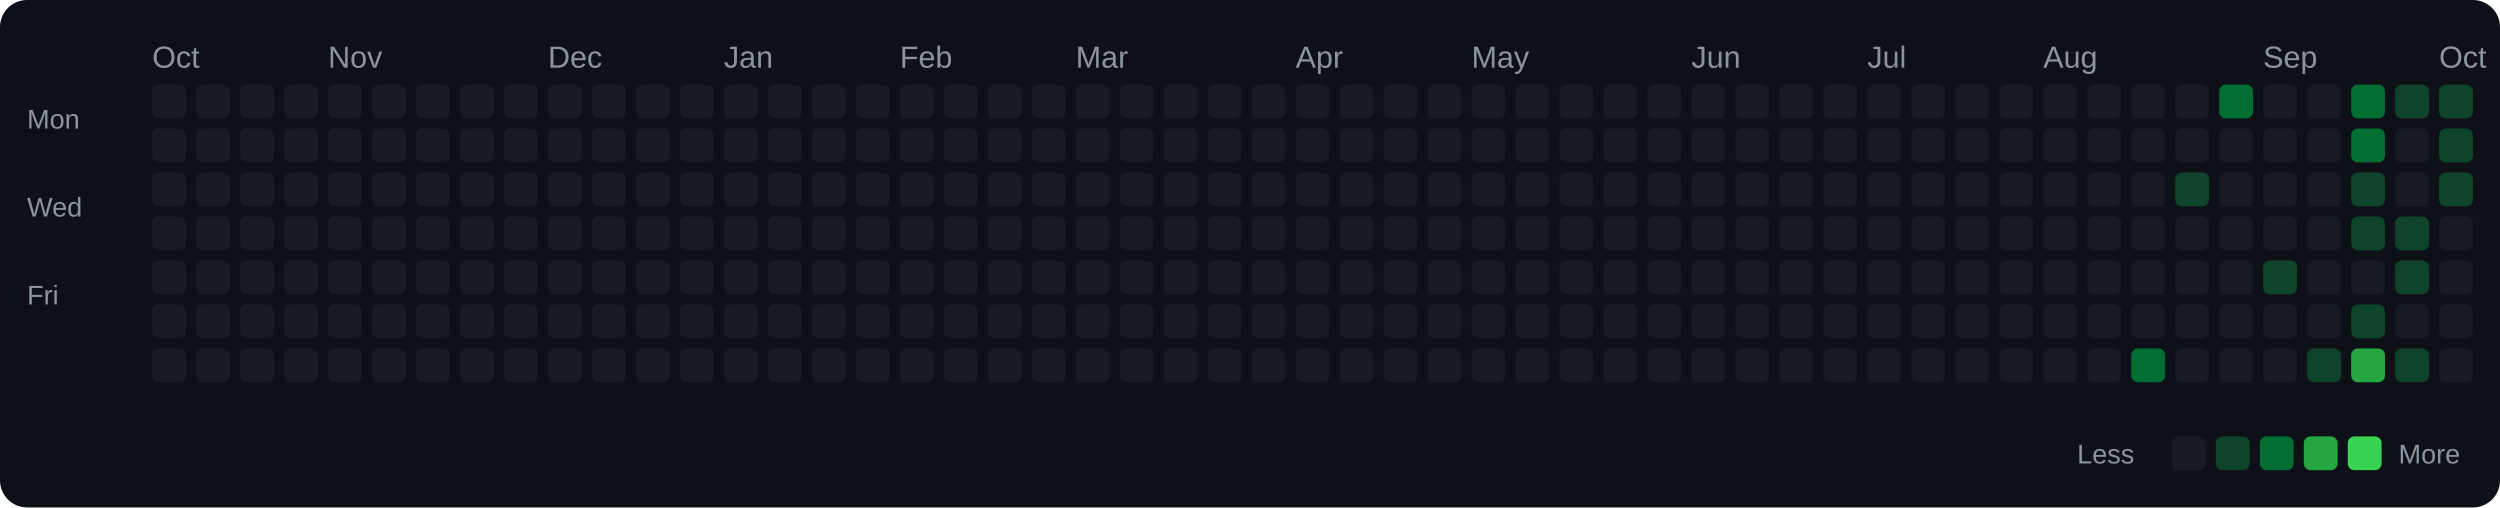
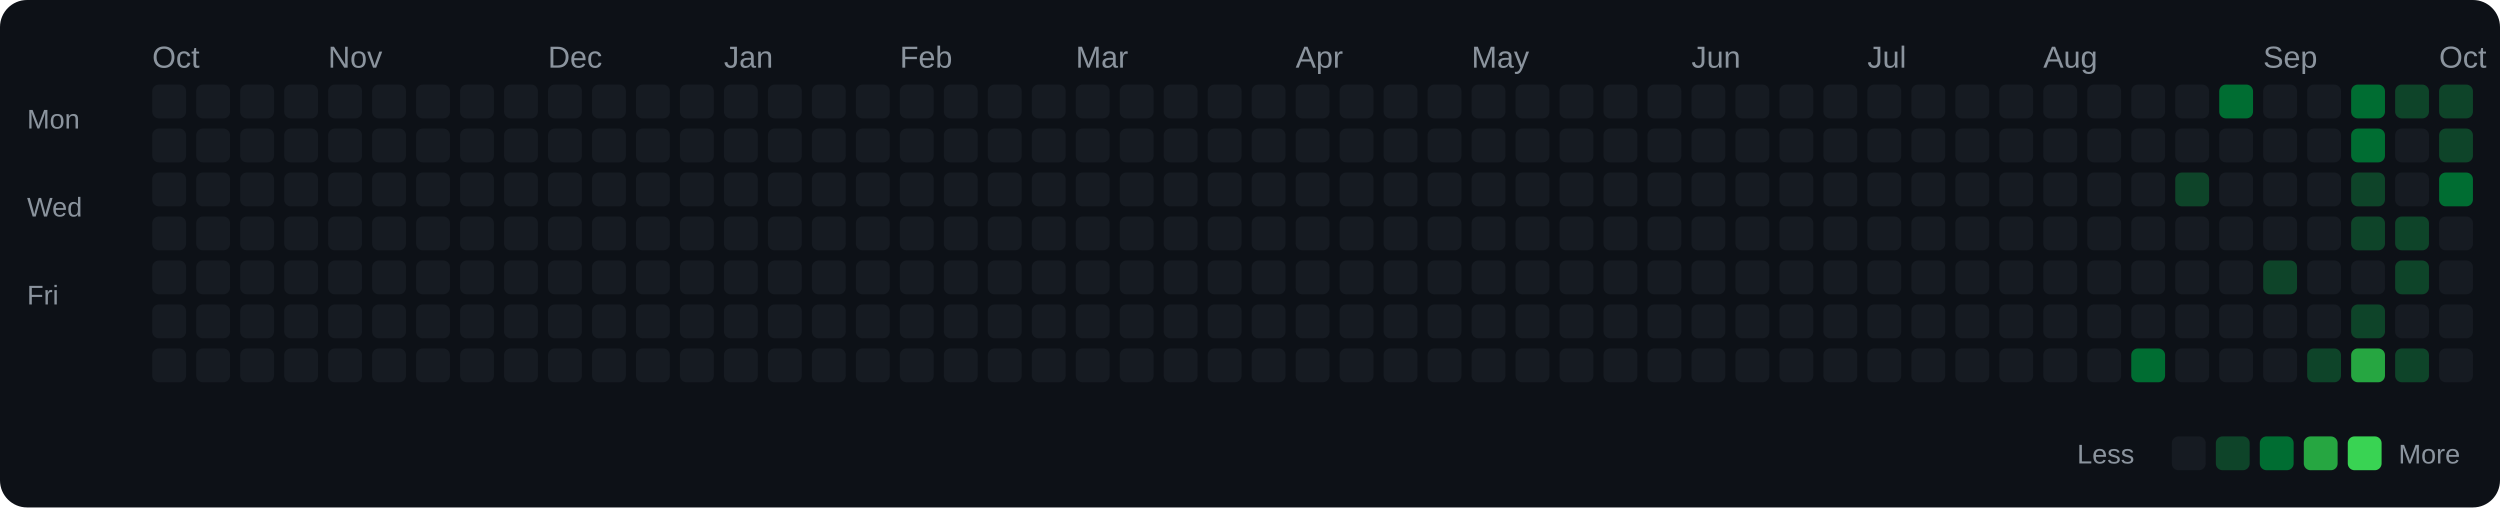
<svg xmlns="http://www.w3.org/2000/svg" width="739" height="150" viewBox="0 0 739 150" role="img" aria-labelledby="title description">
  <rect width="100%" height="100%" fill="#0d1117" rx="8" />
  <text x="45" y="20" fill="#8b949e" font-family="Arial, sans-serif" font-size="9"> Oct </text>
  <text x="97" y="20" fill="#8b949e" font-family="Arial, sans-serif" font-size="9"> Nov </text>
  <text x="162" y="20" fill="#8b949e" font-family="Arial, sans-serif" font-size="9"> Dec </text>
  <text x="214" y="20" fill="#8b949e" font-family="Arial, sans-serif" font-size="9"> Jan </text>
  <text x="266" y="20" fill="#8b949e" font-family="Arial, sans-serif" font-size="9"> Feb </text>
  <text x="318" y="20" fill="#8b949e" font-family="Arial, sans-serif" font-size="9"> Mar </text>
  <text x="383" y="20" fill="#8b949e" font-family="Arial, sans-serif" font-size="9"> Apr </text>
  <text x="435" y="20" fill="#8b949e" font-family="Arial, sans-serif" font-size="9"> May </text>
  <text x="500" y="20" fill="#8b949e" font-family="Arial, sans-serif" font-size="9"> Jun </text>
  <text x="552" y="20" fill="#8b949e" font-family="Arial, sans-serif" font-size="9"> Jul </text>
  <text x="604" y="20" fill="#8b949e" font-family="Arial, sans-serif" font-size="9"> Aug </text>
  <text x="669" y="20" fill="#8b949e" font-family="Arial, sans-serif" font-size="9"> Sep </text>
  <text x="721" y="20" fill="#8b949e" font-family="Arial, sans-serif" font-size="9"> Oct </text>
  <rect x="45" y="25" width="10" height="10" rx="2" fill="#161b22"> </rect>
  <rect x="45" y="38" width="10" height="10" rx="2" fill="#161b22"> </rect>
  <rect x="45" y="51" width="10" height="10" rx="2" fill="#161b22"> </rect>
  <rect x="45" y="64" width="10" height="10" rx="2" fill="#161b22"> </rect>
  <rect x="45" y="77" width="10" height="10" rx="2" fill="#161b22"> </rect>
  <rect x="45" y="90" width="10" height="10" rx="2" fill="#161b22"> </rect>
  <rect x="45" y="103" width="10" height="10" rx="2" fill="#161b22"> </rect>
  <rect x="58" y="25" width="10" height="10" rx="2" fill="#161b22"> </rect>
  <rect x="58" y="38" width="10" height="10" rx="2" fill="#161b22"> </rect>
  <rect x="58" y="51" width="10" height="10" rx="2" fill="#161b22"> </rect>
  <rect x="58" y="64" width="10" height="10" rx="2" fill="#161b22"> </rect>
  <rect x="58" y="77" width="10" height="10" rx="2" fill="#161b22"> </rect>
  <rect x="58" y="90" width="10" height="10" rx="2" fill="#161b22"> </rect>
  <rect x="58" y="103" width="10" height="10" rx="2" fill="#161b22"> </rect>
  <rect x="71" y="25" width="10" height="10" rx="2" fill="#161b22"> </rect>
  <rect x="71" y="38" width="10" height="10" rx="2" fill="#161b22"> </rect>
  <rect x="71" y="51" width="10" height="10" rx="2" fill="#161b22"> </rect>
  <rect x="71" y="64" width="10" height="10" rx="2" fill="#161b22"> </rect>
  <rect x="71" y="77" width="10" height="10" rx="2" fill="#161b22"> </rect>
  <rect x="71" y="90" width="10" height="10" rx="2" fill="#161b22"> </rect>
  <rect x="71" y="103" width="10" height="10" rx="2" fill="#161b22"> </rect>
  <rect x="84" y="25" width="10" height="10" rx="2" fill="#161b22"> </rect>
  <rect x="84" y="38" width="10" height="10" rx="2" fill="#161b22"> </rect>
  <rect x="84" y="51" width="10" height="10" rx="2" fill="#161b22"> </rect>
  <rect x="84" y="64" width="10" height="10" rx="2" fill="#161b22"> </rect>
  <rect x="84" y="77" width="10" height="10" rx="2" fill="#161b22"> </rect>
  <rect x="84" y="90" width="10" height="10" rx="2" fill="#161b22"> </rect>
  <rect x="84" y="103" width="10" height="10" rx="2" fill="#161b22"> </rect>
  <rect x="97" y="25" width="10" height="10" rx="2" fill="#161b22"> </rect>
  <rect x="97" y="38" width="10" height="10" rx="2" fill="#161b22"> </rect>
  <rect x="97" y="51" width="10" height="10" rx="2" fill="#161b22"> </rect>
  <rect x="97" y="64" width="10" height="10" rx="2" fill="#161b22"> </rect>
  <rect x="97" y="77" width="10" height="10" rx="2" fill="#161b22"> </rect>
  <rect x="97" y="90" width="10" height="10" rx="2" fill="#161b22"> </rect>
  <rect x="97" y="103" width="10" height="10" rx="2" fill="#161b22"> </rect>
  <rect x="110" y="25" width="10" height="10" rx="2" fill="#161b22"> </rect>
  <rect x="110" y="38" width="10" height="10" rx="2" fill="#161b22"> </rect>
  <rect x="110" y="51" width="10" height="10" rx="2" fill="#161b22"> </rect>
  <rect x="110" y="64" width="10" height="10" rx="2" fill="#161b22"> </rect>
  <rect x="110" y="77" width="10" height="10" rx="2" fill="#161b22"> </rect>
  <rect x="110" y="90" width="10" height="10" rx="2" fill="#161b22"> </rect>
  <rect x="110" y="103" width="10" height="10" rx="2" fill="#161b22"> </rect>
  <rect x="123" y="25" width="10" height="10" rx="2" fill="#161b22"> </rect>
  <rect x="123" y="38" width="10" height="10" rx="2" fill="#161b22"> </rect>
  <rect x="123" y="51" width="10" height="10" rx="2" fill="#161b22"> </rect>
  <rect x="123" y="64" width="10" height="10" rx="2" fill="#161b22"> </rect>
  <rect x="123" y="77" width="10" height="10" rx="2" fill="#161b22"> </rect>
  <rect x="123" y="90" width="10" height="10" rx="2" fill="#161b22"> </rect>
  <rect x="123" y="103" width="10" height="10" rx="2" fill="#161b22"> </rect>
  <rect x="136" y="25" width="10" height="10" rx="2" fill="#161b22"> </rect>
  <rect x="136" y="38" width="10" height="10" rx="2" fill="#161b22"> </rect>
  <rect x="136" y="51" width="10" height="10" rx="2" fill="#161b22"> </rect>
  <rect x="136" y="64" width="10" height="10" rx="2" fill="#161b22"> </rect>
  <rect x="136" y="77" width="10" height="10" rx="2" fill="#161b22"> </rect>
  <rect x="136" y="90" width="10" height="10" rx="2" fill="#161b22"> </rect>
  <rect x="136" y="103" width="10" height="10" rx="2" fill="#161b22"> </rect>
  <rect x="149" y="25" width="10" height="10" rx="2" fill="#161b22"> </rect>
  <rect x="149" y="38" width="10" height="10" rx="2" fill="#161b22"> </rect>
  <rect x="149" y="51" width="10" height="10" rx="2" fill="#161b22"> </rect>
  <rect x="149" y="64" width="10" height="10" rx="2" fill="#161b22"> </rect>
  <rect x="149" y="77" width="10" height="10" rx="2" fill="#161b22"> </rect>
  <rect x="149" y="90" width="10" height="10" rx="2" fill="#161b22"> </rect>
  <rect x="149" y="103" width="10" height="10" rx="2" fill="#161b22"> </rect>
  <rect x="162" y="25" width="10" height="10" rx="2" fill="#161b22"> </rect>
  <rect x="162" y="38" width="10" height="10" rx="2" fill="#161b22"> </rect>
  <rect x="162" y="51" width="10" height="10" rx="2" fill="#161b22"> </rect>
  <rect x="162" y="64" width="10" height="10" rx="2" fill="#161b22"> </rect>
  <rect x="162" y="77" width="10" height="10" rx="2" fill="#161b22"> </rect>
  <rect x="162" y="90" width="10" height="10" rx="2" fill="#161b22"> </rect>
  <rect x="162" y="103" width="10" height="10" rx="2" fill="#161b22"> </rect>
  <rect x="175" y="25" width="10" height="10" rx="2" fill="#161b22"> </rect>
  <rect x="175" y="38" width="10" height="10" rx="2" fill="#161b22"> </rect>
  <rect x="175" y="51" width="10" height="10" rx="2" fill="#161b22"> </rect>
  <rect x="175" y="64" width="10" height="10" rx="2" fill="#161b22"> </rect>
  <rect x="175" y="77" width="10" height="10" rx="2" fill="#161b22"> </rect>
  <rect x="175" y="90" width="10" height="10" rx="2" fill="#161b22"> </rect>
  <rect x="175" y="103" width="10" height="10" rx="2" fill="#161b22"> </rect>
  <rect x="188" y="25" width="10" height="10" rx="2" fill="#161b22"> </rect>
  <rect x="188" y="38" width="10" height="10" rx="2" fill="#161b22"> </rect>
  <rect x="188" y="51" width="10" height="10" rx="2" fill="#161b22"> </rect>
  <rect x="188" y="64" width="10" height="10" rx="2" fill="#161b22"> </rect>
  <rect x="188" y="77" width="10" height="10" rx="2" fill="#161b22"> </rect>
  <rect x="188" y="90" width="10" height="10" rx="2" fill="#161b22"> </rect>
  <rect x="188" y="103" width="10" height="10" rx="2" fill="#161b22"> </rect>
  <rect x="201" y="25" width="10" height="10" rx="2" fill="#161b22"> </rect>
  <rect x="201" y="38" width="10" height="10" rx="2" fill="#161b22"> </rect>
  <rect x="201" y="51" width="10" height="10" rx="2" fill="#161b22"> </rect>
  <rect x="201" y="64" width="10" height="10" rx="2" fill="#161b22"> </rect>
  <rect x="201" y="77" width="10" height="10" rx="2" fill="#161b22"> </rect>
  <rect x="201" y="90" width="10" height="10" rx="2" fill="#161b22"> </rect>
  <rect x="201" y="103" width="10" height="10" rx="2" fill="#161b22"> </rect>
  <rect x="214" y="25" width="10" height="10" rx="2" fill="#161b22"> </rect>
  <rect x="214" y="38" width="10" height="10" rx="2" fill="#161b22"> </rect>
  <rect x="214" y="51" width="10" height="10" rx="2" fill="#161b22"> </rect>
  <rect x="214" y="64" width="10" height="10" rx="2" fill="#161b22"> </rect>
  <rect x="214" y="77" width="10" height="10" rx="2" fill="#161b22"> </rect>
  <rect x="214" y="90" width="10" height="10" rx="2" fill="#161b22"> </rect>
  <rect x="214" y="103" width="10" height="10" rx="2" fill="#161b22"> </rect>
  <rect x="227" y="25" width="10" height="10" rx="2" fill="#161b22"> </rect>
  <rect x="227" y="38" width="10" height="10" rx="2" fill="#161b22"> </rect>
  <rect x="227" y="51" width="10" height="10" rx="2" fill="#161b22"> </rect>
  <rect x="227" y="64" width="10" height="10" rx="2" fill="#161b22"> </rect>
  <rect x="227" y="77" width="10" height="10" rx="2" fill="#161b22"> </rect>
  <rect x="227" y="90" width="10" height="10" rx="2" fill="#161b22"> </rect>
  <rect x="227" y="103" width="10" height="10" rx="2" fill="#161b22"> </rect>
  <rect x="240" y="25" width="10" height="10" rx="2" fill="#161b22"> </rect>
  <rect x="240" y="38" width="10" height="10" rx="2" fill="#161b22"> </rect>
  <rect x="240" y="51" width="10" height="10" rx="2" fill="#161b22"> </rect>
  <rect x="240" y="64" width="10" height="10" rx="2" fill="#161b22"> </rect>
  <rect x="240" y="77" width="10" height="10" rx="2" fill="#161b22"> </rect>
  <rect x="240" y="90" width="10" height="10" rx="2" fill="#161b22"> </rect>
  <rect x="240" y="103" width="10" height="10" rx="2" fill="#161b22"> </rect>
  <rect x="253" y="25" width="10" height="10" rx="2" fill="#161b22"> </rect>
  <rect x="253" y="38" width="10" height="10" rx="2" fill="#161b22"> </rect>
  <rect x="253" y="51" width="10" height="10" rx="2" fill="#161b22"> </rect>
  <rect x="253" y="64" width="10" height="10" rx="2" fill="#161b22"> </rect>
  <rect x="253" y="77" width="10" height="10" rx="2" fill="#161b22"> </rect>
  <rect x="253" y="90" width="10" height="10" rx="2" fill="#161b22"> </rect>
  <rect x="253" y="103" width="10" height="10" rx="2" fill="#161b22"> </rect>
  <rect x="266" y="25" width="10" height="10" rx="2" fill="#161b22"> </rect>
  <rect x="266" y="38" width="10" height="10" rx="2" fill="#161b22"> </rect>
  <rect x="266" y="51" width="10" height="10" rx="2" fill="#161b22"> </rect>
  <rect x="266" y="64" width="10" height="10" rx="2" fill="#161b22"> </rect>
  <rect x="266" y="77" width="10" height="10" rx="2" fill="#161b22"> </rect>
  <rect x="266" y="90" width="10" height="10" rx="2" fill="#161b22"> </rect>
  <rect x="266" y="103" width="10" height="10" rx="2" fill="#161b22"> </rect>
  <rect x="279" y="25" width="10" height="10" rx="2" fill="#161b22"> </rect>
  <rect x="279" y="38" width="10" height="10" rx="2" fill="#161b22"> </rect>
  <rect x="279" y="51" width="10" height="10" rx="2" fill="#161b22"> </rect>
  <rect x="279" y="64" width="10" height="10" rx="2" fill="#161b22"> </rect>
  <rect x="279" y="77" width="10" height="10" rx="2" fill="#161b22"> </rect>
  <rect x="279" y="90" width="10" height="10" rx="2" fill="#161b22"> </rect>
  <rect x="279" y="103" width="10" height="10" rx="2" fill="#161b22"> </rect>
  <rect x="292" y="25" width="10" height="10" rx="2" fill="#161b22"> </rect>
  <rect x="292" y="38" width="10" height="10" rx="2" fill="#161b22"> </rect>
  <rect x="292" y="51" width="10" height="10" rx="2" fill="#161b22"> </rect>
  <rect x="292" y="64" width="10" height="10" rx="2" fill="#161b22"> </rect>
  <rect x="292" y="77" width="10" height="10" rx="2" fill="#161b22"> </rect>
  <rect x="292" y="90" width="10" height="10" rx="2" fill="#161b22"> </rect>
  <rect x="292" y="103" width="10" height="10" rx="2" fill="#161b22"> </rect>
  <rect x="305" y="25" width="10" height="10" rx="2" fill="#161b22"> </rect>
  <rect x="305" y="38" width="10" height="10" rx="2" fill="#161b22"> </rect>
  <rect x="305" y="51" width="10" height="10" rx="2" fill="#161b22"> </rect>
  <rect x="305" y="64" width="10" height="10" rx="2" fill="#161b22"> </rect>
  <rect x="305" y="77" width="10" height="10" rx="2" fill="#161b22"> </rect>
  <rect x="305" y="90" width="10" height="10" rx="2" fill="#161b22"> </rect>
  <rect x="305" y="103" width="10" height="10" rx="2" fill="#161b22"> </rect>
  <rect x="318" y="25" width="10" height="10" rx="2" fill="#161b22"> </rect>
  <rect x="318" y="38" width="10" height="10" rx="2" fill="#161b22"> </rect>
  <rect x="318" y="51" width="10" height="10" rx="2" fill="#161b22"> </rect>
  <rect x="318" y="64" width="10" height="10" rx="2" fill="#161b22"> </rect>
  <rect x="318" y="77" width="10" height="10" rx="2" fill="#161b22"> </rect>
  <rect x="318" y="90" width="10" height="10" rx="2" fill="#161b22"> </rect>
  <rect x="318" y="103" width="10" height="10" rx="2" fill="#161b22"> </rect>
  <rect x="331" y="25" width="10" height="10" rx="2" fill="#161b22"> </rect>
  <rect x="331" y="38" width="10" height="10" rx="2" fill="#161b22"> </rect>
  <rect x="331" y="51" width="10" height="10" rx="2" fill="#161b22"> </rect>
  <rect x="331" y="64" width="10" height="10" rx="2" fill="#161b22"> </rect>
  <rect x="331" y="77" width="10" height="10" rx="2" fill="#161b22"> </rect>
  <rect x="331" y="90" width="10" height="10" rx="2" fill="#161b22"> </rect>
  <rect x="331" y="103" width="10" height="10" rx="2" fill="#161b22"> </rect>
  <rect x="344" y="25" width="10" height="10" rx="2" fill="#161b22"> </rect>
  <rect x="344" y="38" width="10" height="10" rx="2" fill="#161b22"> </rect>
  <rect x="344" y="51" width="10" height="10" rx="2" fill="#161b22"> </rect>
  <rect x="344" y="64" width="10" height="10" rx="2" fill="#161b22"> </rect>
  <rect x="344" y="77" width="10" height="10" rx="2" fill="#161b22"> </rect>
  <rect x="344" y="90" width="10" height="10" rx="2" fill="#161b22"> </rect>
  <rect x="344" y="103" width="10" height="10" rx="2" fill="#161b22"> </rect>
  <rect x="357" y="25" width="10" height="10" rx="2" fill="#161b22"> </rect>
  <rect x="357" y="38" width="10" height="10" rx="2" fill="#161b22"> </rect>
  <rect x="357" y="51" width="10" height="10" rx="2" fill="#161b22"> </rect>
  <rect x="357" y="64" width="10" height="10" rx="2" fill="#161b22"> </rect>
  <rect x="357" y="77" width="10" height="10" rx="2" fill="#161b22"> </rect>
  <rect x="357" y="90" width="10" height="10" rx="2" fill="#161b22"> </rect>
  <rect x="357" y="103" width="10" height="10" rx="2" fill="#161b22"> </rect>
  <rect x="370" y="25" width="10" height="10" rx="2" fill="#161b22"> </rect>
  <rect x="370" y="38" width="10" height="10" rx="2" fill="#161b22"> </rect>
  <rect x="370" y="51" width="10" height="10" rx="2" fill="#161b22"> </rect>
  <rect x="370" y="64" width="10" height="10" rx="2" fill="#161b22"> </rect>
  <rect x="370" y="77" width="10" height="10" rx="2" fill="#161b22"> </rect>
  <rect x="370" y="90" width="10" height="10" rx="2" fill="#161b22"> </rect>
  <rect x="370" y="103" width="10" height="10" rx="2" fill="#161b22"> </rect>
  <rect x="383" y="25" width="10" height="10" rx="2" fill="#161b22"> </rect>
  <rect x="383" y="38" width="10" height="10" rx="2" fill="#161b22"> </rect>
  <rect x="383" y="51" width="10" height="10" rx="2" fill="#161b22"> </rect>
  <rect x="383" y="64" width="10" height="10" rx="2" fill="#161b22"> </rect>
  <rect x="383" y="77" width="10" height="10" rx="2" fill="#161b22"> </rect>
  <rect x="383" y="90" width="10" height="10" rx="2" fill="#161b22"> </rect>
  <rect x="383" y="103" width="10" height="10" rx="2" fill="#161b22"> </rect>
  <rect x="396" y="25" width="10" height="10" rx="2" fill="#161b22"> </rect>
  <rect x="396" y="38" width="10" height="10" rx="2" fill="#161b22"> </rect>
  <rect x="396" y="51" width="10" height="10" rx="2" fill="#161b22"> </rect>
  <rect x="396" y="64" width="10" height="10" rx="2" fill="#161b22"> </rect>
  <rect x="396" y="77" width="10" height="10" rx="2" fill="#161b22"> </rect>
  <rect x="396" y="90" width="10" height="10" rx="2" fill="#161b22"> </rect>
  <rect x="396" y="103" width="10" height="10" rx="2" fill="#161b22"> </rect>
  <rect x="409" y="25" width="10" height="10" rx="2" fill="#161b22"> </rect>
  <rect x="409" y="38" width="10" height="10" rx="2" fill="#161b22"> </rect>
  <rect x="409" y="51" width="10" height="10" rx="2" fill="#161b22"> </rect>
  <rect x="409" y="64" width="10" height="10" rx="2" fill="#161b22"> </rect>
  <rect x="409" y="77" width="10" height="10" rx="2" fill="#161b22"> </rect>
  <rect x="409" y="90" width="10" height="10" rx="2" fill="#161b22"> </rect>
  <rect x="409" y="103" width="10" height="10" rx="2" fill="#161b22"> </rect>
  <rect x="422" y="25" width="10" height="10" rx="2" fill="#161b22"> </rect>
  <rect x="422" y="38" width="10" height="10" rx="2" fill="#161b22"> </rect>
  <rect x="422" y="51" width="10" height="10" rx="2" fill="#161b22"> </rect>
  <rect x="422" y="64" width="10" height="10" rx="2" fill="#161b22"> </rect>
  <rect x="422" y="77" width="10" height="10" rx="2" fill="#161b22"> </rect>
  <rect x="422" y="90" width="10" height="10" rx="2" fill="#161b22"> </rect>
  <rect x="422" y="103" width="10" height="10" rx="2" fill="#161b22"> </rect>
  <rect x="435" y="25" width="10" height="10" rx="2" fill="#161b22"> </rect>
  <rect x="435" y="38" width="10" height="10" rx="2" fill="#161b22"> </rect>
  <rect x="435" y="51" width="10" height="10" rx="2" fill="#161b22"> </rect>
  <rect x="435" y="64" width="10" height="10" rx="2" fill="#161b22"> </rect>
  <rect x="435" y="77" width="10" height="10" rx="2" fill="#161b22"> </rect>
  <rect x="435" y="90" width="10" height="10" rx="2" fill="#161b22"> </rect>
  <rect x="435" y="103" width="10" height="10" rx="2" fill="#161b22"> </rect>
  <rect x="448" y="25" width="10" height="10" rx="2" fill="#161b22"> </rect>
  <rect x="448" y="38" width="10" height="10" rx="2" fill="#161b22"> </rect>
  <rect x="448" y="51" width="10" height="10" rx="2" fill="#161b22"> </rect>
  <rect x="448" y="64" width="10" height="10" rx="2" fill="#161b22"> </rect>
  <rect x="448" y="77" width="10" height="10" rx="2" fill="#161b22"> </rect>
  <rect x="448" y="90" width="10" height="10" rx="2" fill="#161b22"> </rect>
  <rect x="448" y="103" width="10" height="10" rx="2" fill="#161b22"> </rect>
  <rect x="461" y="25" width="10" height="10" rx="2" fill="#161b22"> </rect>
  <rect x="461" y="38" width="10" height="10" rx="2" fill="#161b22"> </rect>
  <rect x="461" y="51" width="10" height="10" rx="2" fill="#161b22"> </rect>
  <rect x="461" y="64" width="10" height="10" rx="2" fill="#161b22"> </rect>
  <rect x="461" y="77" width="10" height="10" rx="2" fill="#161b22"> </rect>
  <rect x="461" y="90" width="10" height="10" rx="2" fill="#161b22"> </rect>
  <rect x="461" y="103" width="10" height="10" rx="2" fill="#161b22"> </rect>
  <rect x="474" y="25" width="10" height="10" rx="2" fill="#161b22"> </rect>
  <rect x="474" y="38" width="10" height="10" rx="2" fill="#161b22"> </rect>
  <rect x="474" y="51" width="10" height="10" rx="2" fill="#161b22"> </rect>
  <rect x="474" y="64" width="10" height="10" rx="2" fill="#161b22"> </rect>
  <rect x="474" y="77" width="10" height="10" rx="2" fill="#161b22"> </rect>
  <rect x="474" y="90" width="10" height="10" rx="2" fill="#161b22"> </rect>
  <rect x="474" y="103" width="10" height="10" rx="2" fill="#161b22"> </rect>
  <rect x="487" y="25" width="10" height="10" rx="2" fill="#161b22"> </rect>
  <rect x="487" y="38" width="10" height="10" rx="2" fill="#161b22"> </rect>
  <rect x="487" y="51" width="10" height="10" rx="2" fill="#161b22"> </rect>
  <rect x="487" y="64" width="10" height="10" rx="2" fill="#161b22"> </rect>
  <rect x="487" y="77" width="10" height="10" rx="2" fill="#161b22"> </rect>
  <rect x="487" y="90" width="10" height="10" rx="2" fill="#161b22"> </rect>
  <rect x="487" y="103" width="10" height="10" rx="2" fill="#161b22"> </rect>
  <rect x="500" y="25" width="10" height="10" rx="2" fill="#161b22"> </rect>
  <rect x="500" y="38" width="10" height="10" rx="2" fill="#161b22"> </rect>
  <rect x="500" y="51" width="10" height="10" rx="2" fill="#161b22"> </rect>
  <rect x="500" y="64" width="10" height="10" rx="2" fill="#161b22"> </rect>
  <rect x="500" y="77" width="10" height="10" rx="2" fill="#161b22"> </rect>
  <rect x="500" y="90" width="10" height="10" rx="2" fill="#161b22"> </rect>
  <rect x="500" y="103" width="10" height="10" rx="2" fill="#161b22"> </rect>
  <rect x="513" y="25" width="10" height="10" rx="2" fill="#161b22"> </rect>
  <rect x="513" y="38" width="10" height="10" rx="2" fill="#161b22"> </rect>
  <rect x="513" y="51" width="10" height="10" rx="2" fill="#161b22"> </rect>
  <rect x="513" y="64" width="10" height="10" rx="2" fill="#161b22"> </rect>
  <rect x="513" y="77" width="10" height="10" rx="2" fill="#161b22"> </rect>
  <rect x="513" y="90" width="10" height="10" rx="2" fill="#161b22"> </rect>
  <rect x="513" y="103" width="10" height="10" rx="2" fill="#161b22"> </rect>
  <rect x="526" y="25" width="10" height="10" rx="2" fill="#161b22"> </rect>
  <rect x="526" y="38" width="10" height="10" rx="2" fill="#161b22"> </rect>
  <rect x="526" y="51" width="10" height="10" rx="2" fill="#161b22"> </rect>
  <rect x="526" y="64" width="10" height="10" rx="2" fill="#161b22"> </rect>
  <rect x="526" y="77" width="10" height="10" rx="2" fill="#161b22"> </rect>
  <rect x="526" y="90" width="10" height="10" rx="2" fill="#161b22"> </rect>
  <rect x="526" y="103" width="10" height="10" rx="2" fill="#161b22"> </rect>
  <rect x="539" y="25" width="10" height="10" rx="2" fill="#161b22"> </rect>
  <rect x="539" y="38" width="10" height="10" rx="2" fill="#161b22"> </rect>
  <rect x="539" y="51" width="10" height="10" rx="2" fill="#161b22"> </rect>
  <rect x="539" y="64" width="10" height="10" rx="2" fill="#161b22"> </rect>
  <rect x="539" y="77" width="10" height="10" rx="2" fill="#161b22"> </rect>
  <rect x="539" y="90" width="10" height="10" rx="2" fill="#161b22"> </rect>
  <rect x="539" y="103" width="10" height="10" rx="2" fill="#161b22"> </rect>
  <rect x="552" y="25" width="10" height="10" rx="2" fill="#161b22"> </rect>
  <rect x="552" y="38" width="10" height="10" rx="2" fill="#161b22"> </rect>
  <rect x="552" y="51" width="10" height="10" rx="2" fill="#161b22"> </rect>
  <rect x="552" y="64" width="10" height="10" rx="2" fill="#161b22"> </rect>
  <rect x="552" y="77" width="10" height="10" rx="2" fill="#161b22"> </rect>
  <rect x="552" y="90" width="10" height="10" rx="2" fill="#161b22"> </rect>
  <rect x="552" y="103" width="10" height="10" rx="2" fill="#161b22"> </rect>
  <rect x="565" y="25" width="10" height="10" rx="2" fill="#161b22"> </rect>
  <rect x="565" y="38" width="10" height="10" rx="2" fill="#161b22"> </rect>
  <rect x="565" y="51" width="10" height="10" rx="2" fill="#161b22"> </rect>
  <rect x="565" y="64" width="10" height="10" rx="2" fill="#161b22"> </rect>
  <rect x="565" y="77" width="10" height="10" rx="2" fill="#161b22"> </rect>
  <rect x="565" y="90" width="10" height="10" rx="2" fill="#161b22"> </rect>
  <rect x="565" y="103" width="10" height="10" rx="2" fill="#161b22"> </rect>
  <rect x="578" y="25" width="10" height="10" rx="2" fill="#161b22"> </rect>
  <rect x="578" y="38" width="10" height="10" rx="2" fill="#161b22"> </rect>
  <rect x="578" y="51" width="10" height="10" rx="2" fill="#161b22"> </rect>
  <rect x="578" y="64" width="10" height="10" rx="2" fill="#161b22"> </rect>
  <rect x="578" y="77" width="10" height="10" rx="2" fill="#161b22"> </rect>
  <rect x="578" y="90" width="10" height="10" rx="2" fill="#161b22"> </rect>
  <rect x="578" y="103" width="10" height="10" rx="2" fill="#161b22"> </rect>
  <rect x="591" y="25" width="10" height="10" rx="2" fill="#161b22"> </rect>
  <rect x="591" y="38" width="10" height="10" rx="2" fill="#161b22"> </rect>
  <rect x="591" y="51" width="10" height="10" rx="2" fill="#161b22"> </rect>
  <rect x="591" y="64" width="10" height="10" rx="2" fill="#161b22"> </rect>
  <rect x="591" y="77" width="10" height="10" rx="2" fill="#161b22"> </rect>
  <rect x="591" y="90" width="10" height="10" rx="2" fill="#161b22"> </rect>
  <rect x="591" y="103" width="10" height="10" rx="2" fill="#161b22"> </rect>
  <rect x="604" y="25" width="10" height="10" rx="2" fill="#161b22"> </rect>
  <rect x="604" y="38" width="10" height="10" rx="2" fill="#161b22"> </rect>
  <rect x="604" y="51" width="10" height="10" rx="2" fill="#161b22"> </rect>
  <rect x="604" y="64" width="10" height="10" rx="2" fill="#161b22"> </rect>
  <rect x="604" y="77" width="10" height="10" rx="2" fill="#161b22"> </rect>
  <rect x="604" y="90" width="10" height="10" rx="2" fill="#161b22"> </rect>
  <rect x="604" y="103" width="10" height="10" rx="2" fill="#161b22"> </rect>
  <rect x="617" y="25" width="10" height="10" rx="2" fill="#161b22"> </rect>
  <rect x="617" y="38" width="10" height="10" rx="2" fill="#161b22"> </rect>
  <rect x="617" y="51" width="10" height="10" rx="2" fill="#161b22"> </rect>
  <rect x="617" y="64" width="10" height="10" rx="2" fill="#161b22"> </rect>
  <rect x="617" y="77" width="10" height="10" rx="2" fill="#161b22"> </rect>
  <rect x="617" y="90" width="10" height="10" rx="2" fill="#161b22"> </rect>
  <rect x="617" y="103" width="10" height="10" rx="2" fill="#161b22"> </rect>
  <rect x="630" y="25" width="10" height="10" rx="2" fill="#161b22"> </rect>
  <rect x="630" y="38" width="10" height="10" rx="2" fill="#161b22"> </rect>
  <rect x="630" y="51" width="10" height="10" rx="2" fill="#161b22"> </rect>
  <rect x="630" y="64" width="10" height="10" rx="2" fill="#161b22"> </rect>
  <rect x="630" y="77" width="10" height="10" rx="2" fill="#161b22"> </rect>
  <rect x="630" y="90" width="10" height="10" rx="2" fill="#161b22"> </rect>
  <rect x="630" y="103" width="10" height="10" rx="2" fill="#006d32"> </rect>
  <rect x="643" y="25" width="10" height="10" rx="2" fill="#161b22"> </rect>
  <rect x="643" y="38" width="10" height="10" rx="2" fill="#161b22"> </rect>
  <rect x="643" y="51" width="10" height="10" rx="2" fill="#0e4429"> </rect>
  <rect x="643" y="64" width="10" height="10" rx="2" fill="#161b22"> </rect>
  <rect x="643" y="77" width="10" height="10" rx="2" fill="#161b22"> </rect>
  <rect x="643" y="90" width="10" height="10" rx="2" fill="#161b22"> </rect>
  <rect x="643" y="103" width="10" height="10" rx="2" fill="#161b22"> </rect>
  <rect x="656" y="25" width="10" height="10" rx="2" fill="#006d32"> </rect>
  <rect x="656" y="38" width="10" height="10" rx="2" fill="#161b22"> </rect>
  <rect x="656" y="51" width="10" height="10" rx="2" fill="#161b22"> </rect>
  <rect x="656" y="64" width="10" height="10" rx="2" fill="#161b22"> </rect>
  <rect x="656" y="77" width="10" height="10" rx="2" fill="#161b22"> </rect>
  <rect x="656" y="90" width="10" height="10" rx="2" fill="#161b22"> </rect>
  <rect x="656" y="103" width="10" height="10" rx="2" fill="#161b22"> </rect>
  <rect x="669" y="25" width="10" height="10" rx="2" fill="#161b22"> </rect>
  <rect x="669" y="38" width="10" height="10" rx="2" fill="#161b22"> </rect>
  <rect x="669" y="51" width="10" height="10" rx="2" fill="#161b22"> </rect>
  <rect x="669" y="64" width="10" height="10" rx="2" fill="#161b22"> </rect>
  <rect x="669" y="77" width="10" height="10" rx="2" fill="#0e4429"> </rect>
  <rect x="669" y="90" width="10" height="10" rx="2" fill="#161b22"> </rect>
  <rect x="669" y="103" width="10" height="10" rx="2" fill="#161b22"> </rect>
  <rect x="682" y="25" width="10" height="10" rx="2" fill="#161b22"> </rect>
  <rect x="682" y="38" width="10" height="10" rx="2" fill="#161b22"> </rect>
  <rect x="682" y="51" width="10" height="10" rx="2" fill="#161b22"> </rect>
  <rect x="682" y="64" width="10" height="10" rx="2" fill="#161b22"> </rect>
  <rect x="682" y="77" width="10" height="10" rx="2" fill="#161b22"> </rect>
  <rect x="682" y="90" width="10" height="10" rx="2" fill="#161b22"> </rect>
  <rect x="682" y="103" width="10" height="10" rx="2" fill="#0e4429"> </rect>
  <rect x="695" y="25" width="10" height="10" rx="2" fill="#006d32"> </rect>
  <rect x="695" y="38" width="10" height="10" rx="2" fill="#006d32"> </rect>
  <rect x="695" y="51" width="10" height="10" rx="2" fill="#0e4429"> </rect>
  <rect x="695" y="64" width="10" height="10" rx="2" fill="#0e4429"> </rect>
  <rect x="695" y="77" width="10" height="10" rx="2" fill="#161b22"> </rect>
  <rect x="695" y="90" width="10" height="10" rx="2" fill="#0e4429"> </rect>
  <rect x="695" y="103" width="10" height="10" rx="2" fill="#26a641"> </rect>
  <rect x="708" y="25" width="10" height="10" rx="2" fill="#0e4429"> </rect>
  <rect x="708" y="38" width="10" height="10" rx="2" fill="#161b22"> </rect>
  <rect x="708" y="51" width="10" height="10" rx="2" fill="#161b22"> </rect>
  <rect x="708" y="64" width="10" height="10" rx="2" fill="#0e4429"> </rect>
  <rect x="708" y="77" width="10" height="10" rx="2" fill="#0e4429"> </rect>
  <rect x="708" y="90" width="10" height="10" rx="2" fill="#161b22"> </rect>
  <rect x="708" y="103" width="10" height="10" rx="2" fill="#0e4429"> </rect>
  <rect x="721" y="25" width="10" height="10" rx="2" fill="#0e4429"> </rect>
  <rect x="721" y="38" width="10" height="10" rx="2" fill="#0e4429"> </rect>
-   <rect x="721" y="51" width="10" height="10" rx="2" fill="#0e4429"> </rect>
+   <rect x="721" y="51" width="10" height="10" rx="2" fill="#006d32"> </rect>
  <rect x="721" y="64" width="10" height="10" rx="2" fill="#161b22"> </rect>
  <rect x="721" y="77" width="10" height="10" rx="2" fill="#161b22"> </rect>
  <rect x="721" y="90" width="10" height="10" rx="2" fill="#161b22"> </rect>
  <rect x="721" y="103" width="10" height="10" rx="2" fill="#161b22"> </rect>
  <text x="8" y="38" fill="#8b949e" font-family="Arial, sans-serif" font-size="8">Mon</text>
  <text x="8" y="64" fill="#8b949e" font-family="Arial, sans-serif" font-size="8">Wed</text>
  <text x="8" y="90" fill="#8b949e" font-family="Arial, sans-serif" font-size="8">Fri</text>
  <text x="614" y="137" fill="#8b949e" font-family="Arial, sans-serif" font-size="8">Less</text>
  <rect x="642" y="129" width="10" height="10" rx="2" fill="#161b22" />
  <rect x="655" y="129" width="10" height="10" rx="2" fill="#0e4429" />
  <rect x="668" y="129" width="10" height="10" rx="2" fill="#006d32" />
  <rect x="681" y="129" width="10" height="10" rx="2" fill="#26a641" />
  <rect x="694" y="129" width="10" height="10" rx="2" fill="#39d353" />
  <text x="709" y="137" fill="#8b949e" font-family="Arial, sans-serif" font-size="8">More</text>
</svg>
